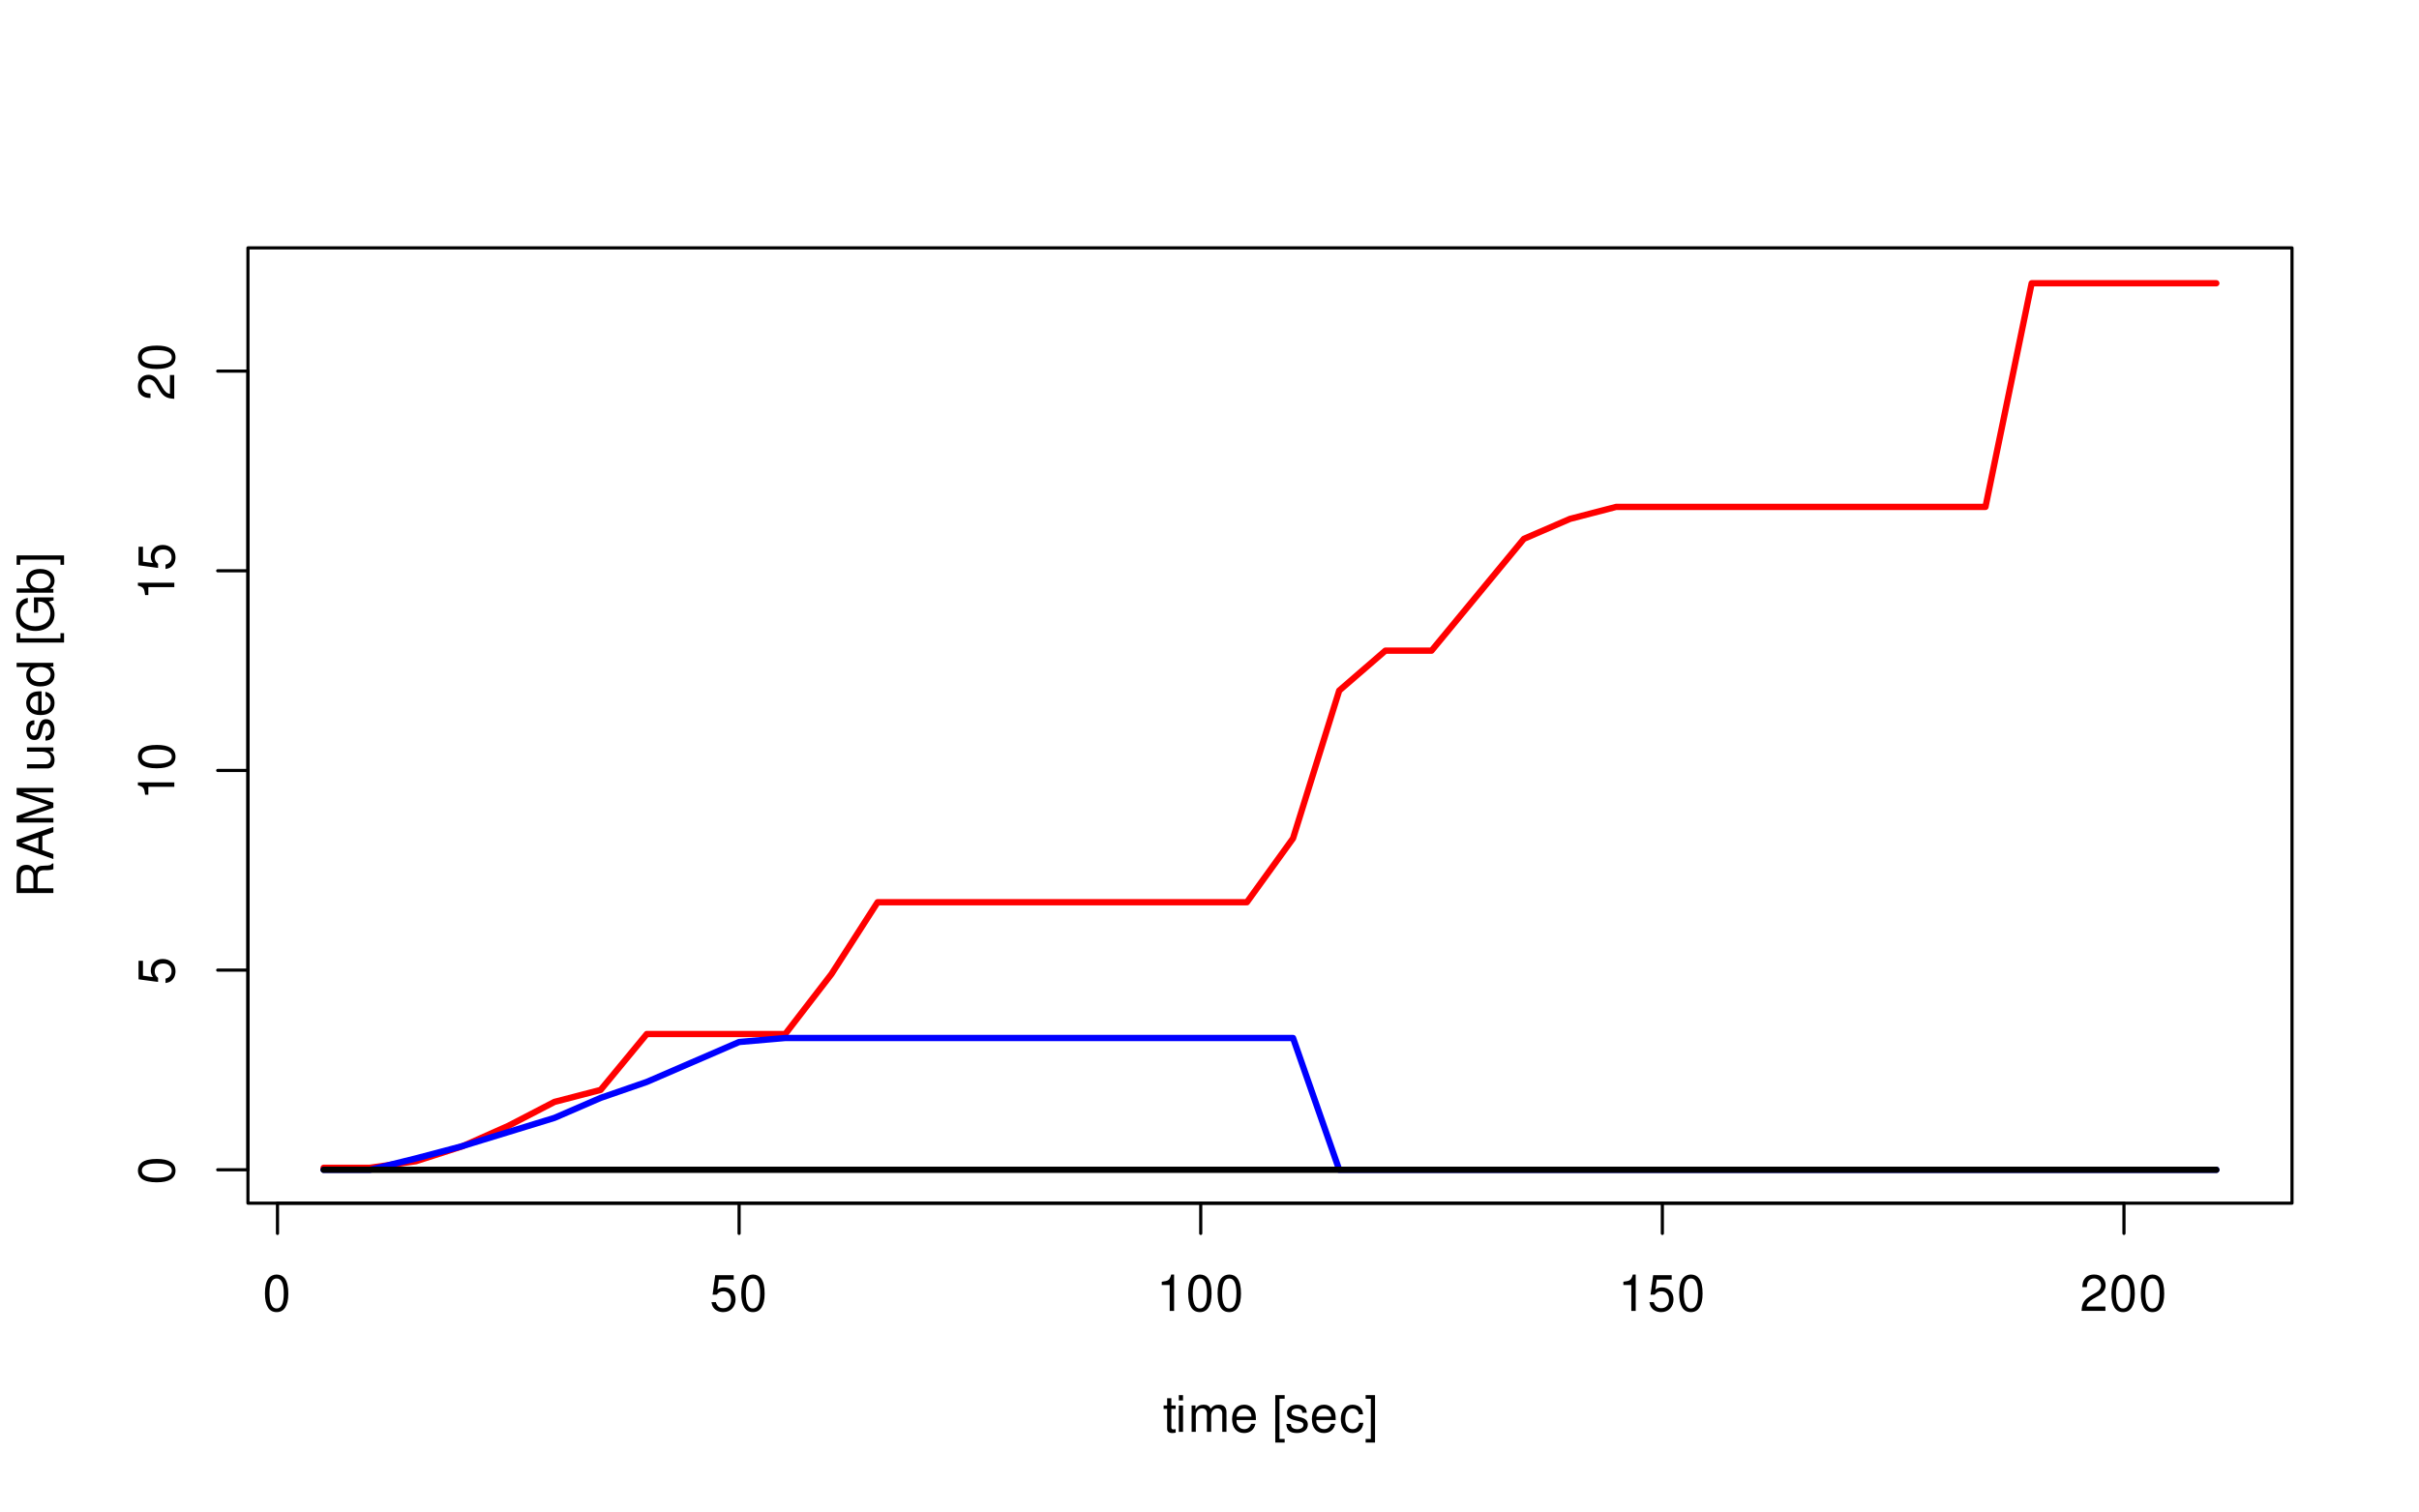
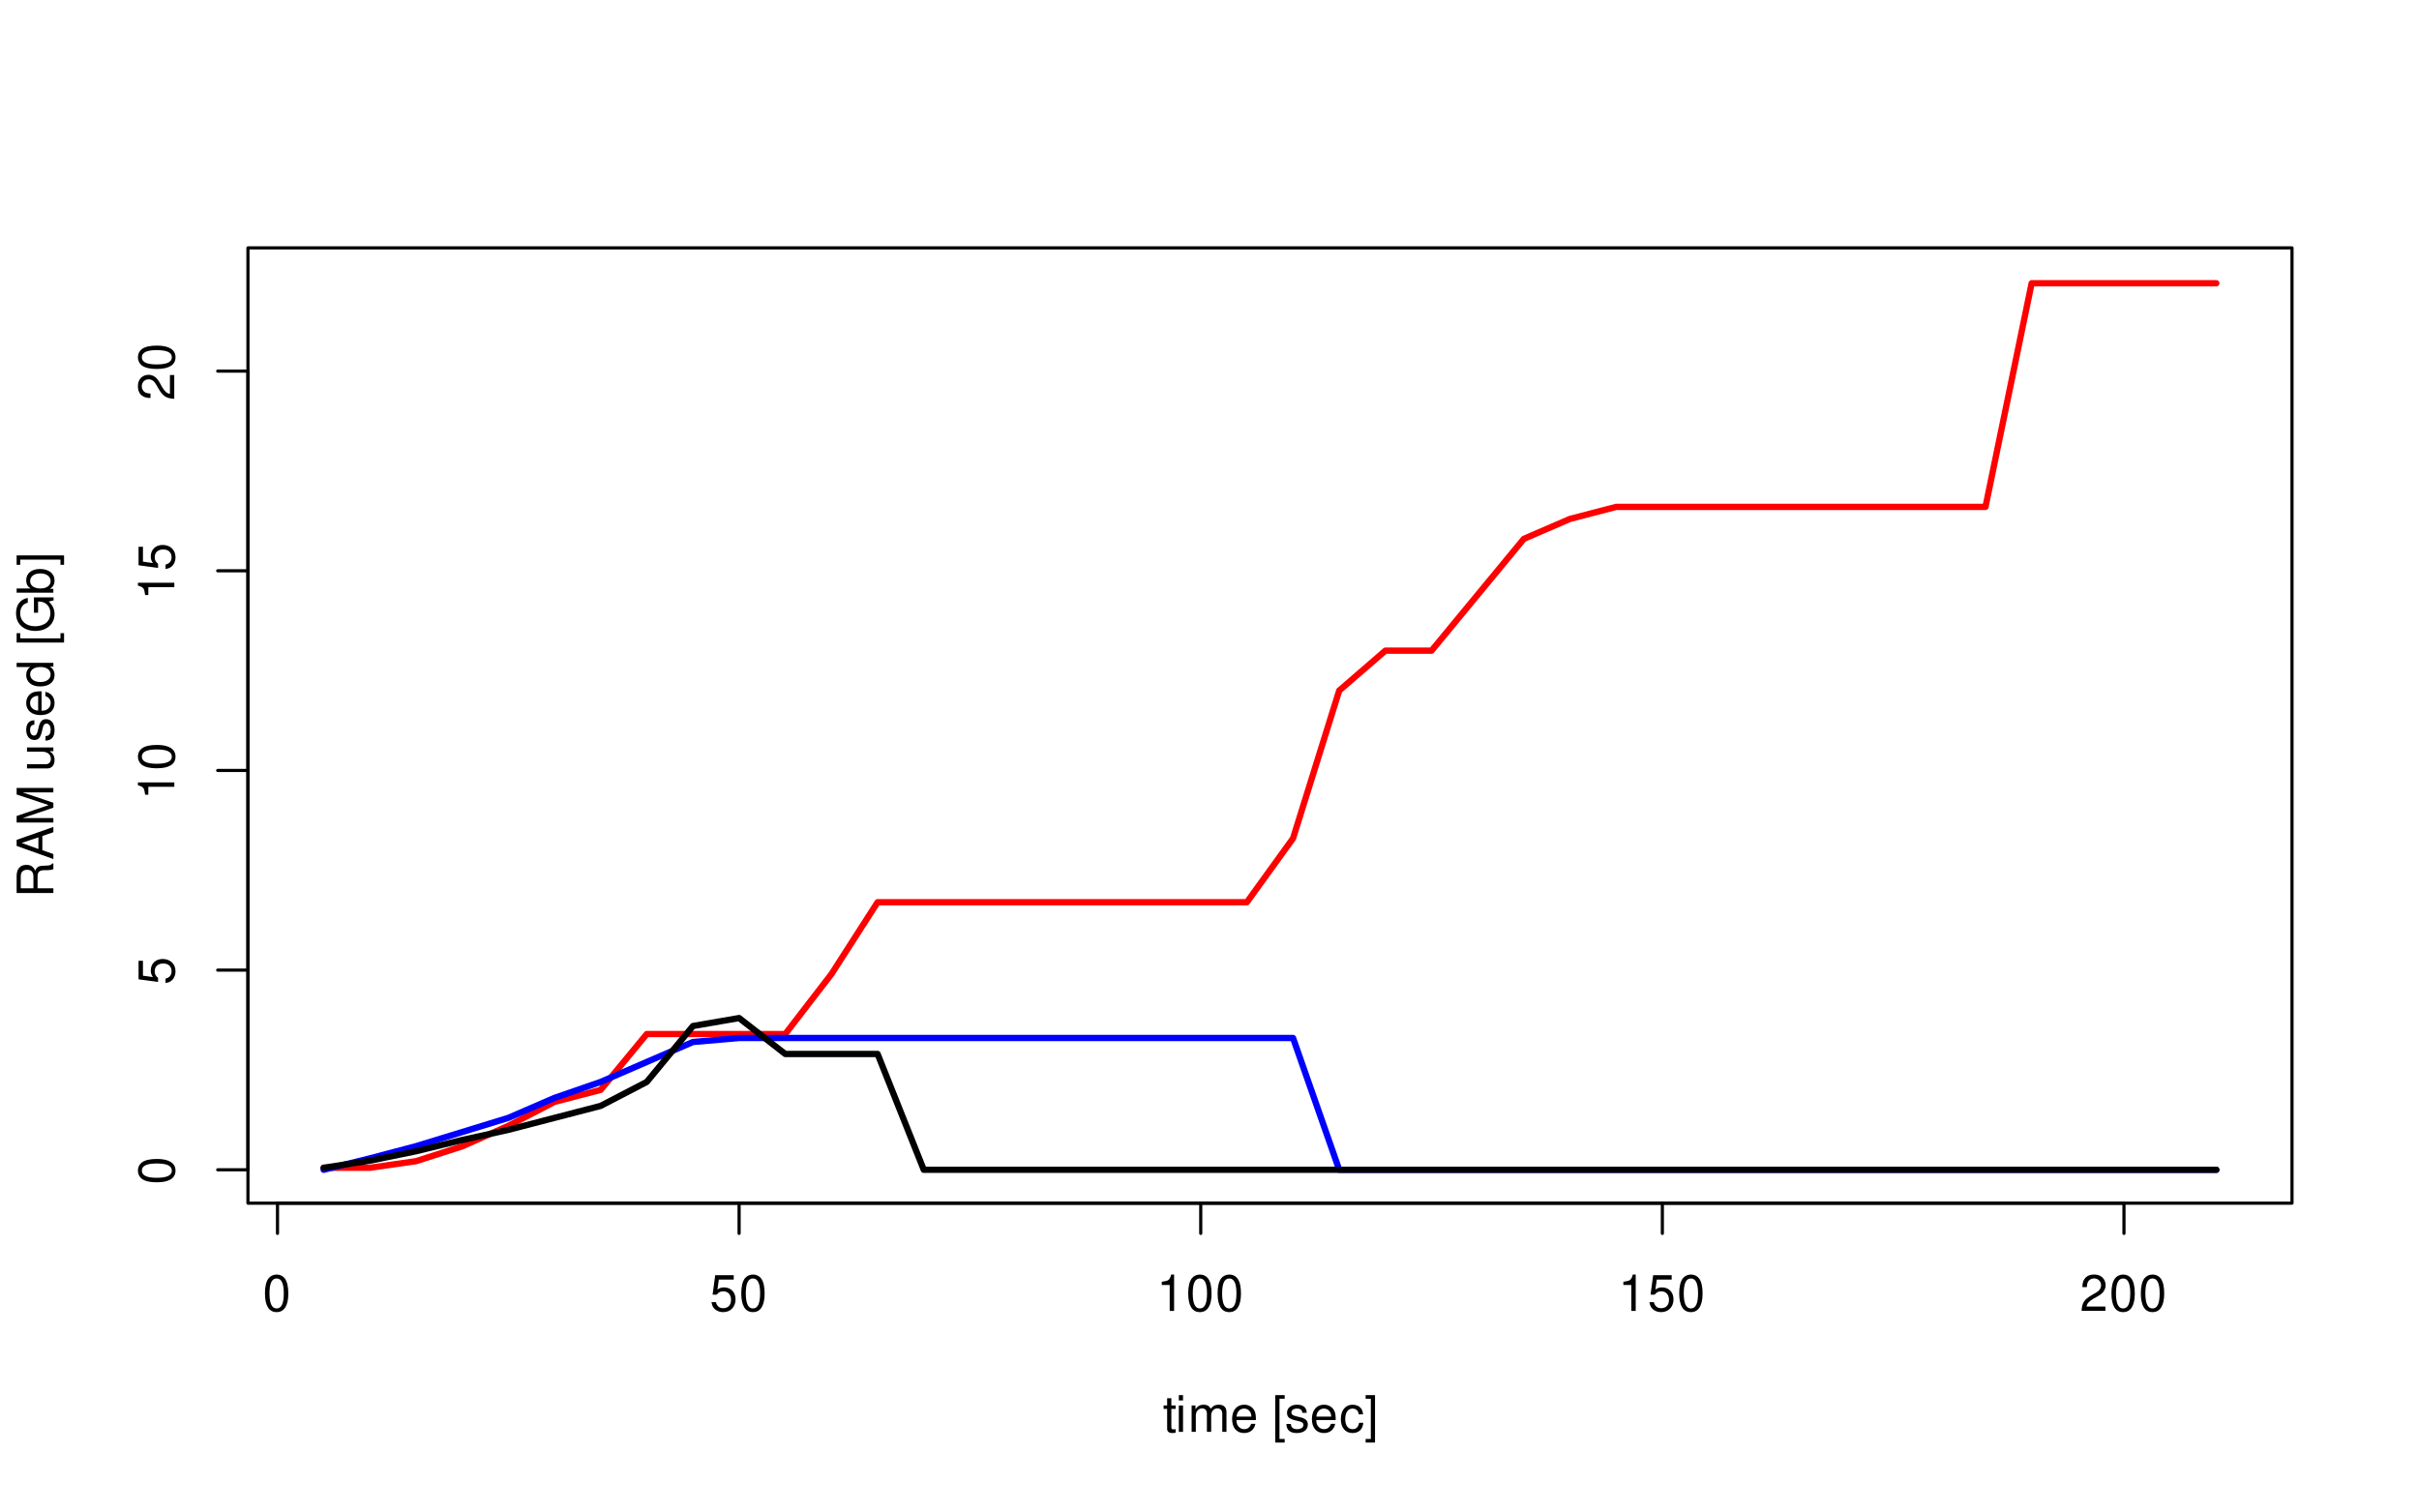
<svg xmlns="http://www.w3.org/2000/svg" xmlns:xlink="http://www.w3.org/1999/xlink" width="576pt" height="360pt" viewBox="0 0 576 360" version="1.1">
  <defs>
    <g>
      <symbol overflow="visible" id="glyph0-0">
        <path style="stroke:none;" d="" />
      </symbol>
      <symbol overflow="visible" id="glyph0-1">
        <path style="stroke:none;" d="M 3.297 -8.672 C 2.516 -8.672 1.781 -8.312 1.344 -7.734 C 0.797 -6.953 0.516 -5.812 0.516 -4.203 C 0.516 -1.266 1.469 0.281 3.297 0.281 C 5.094 0.281 6.078 -1.266 6.078 -4.125 C 6.078 -5.812 5.812 -6.938 5.25 -7.734 C 4.812 -8.328 4.109 -8.672 3.297 -8.672 Z M 3.297 -7.734 C 4.438 -7.734 5 -6.578 5 -4.219 C 5 -1.75 4.453 -0.594 3.281 -0.594 C 2.156 -0.594 1.594 -1.797 1.594 -4.188 C 1.594 -6.578 2.156 -7.734 3.297 -7.734 Z M 3.297 -7.734 " />
      </symbol>
      <symbol overflow="visible" id="glyph0-2">
        <path style="stroke:none;" d="M 5.719 -8.516 L 1.312 -8.516 L 0.688 -3.875 L 1.656 -3.875 C 2.141 -4.469 2.562 -4.672 3.234 -4.672 C 4.375 -4.672 5.078 -3.891 5.078 -2.625 C 5.078 -1.406 4.375 -0.656 3.219 -0.656 C 2.297 -0.656 1.734 -1.125 1.469 -2.094 L 0.422 -2.094 C 0.562 -1.391 0.688 -1.062 0.938 -0.75 C 1.422 -0.094 2.281 0.281 3.234 0.281 C 4.953 0.281 6.156 -0.969 6.156 -2.766 C 6.156 -4.453 5.047 -5.609 3.406 -5.609 C 2.812 -5.609 2.328 -5.453 1.844 -5.094 L 2.172 -7.469 L 5.719 -7.469 Z M 5.719 -8.516 " />
      </symbol>
      <symbol overflow="visible" id="glyph0-3">
        <path style="stroke:none;" d="M 3.109 -6.188 L 3.109 0 L 4.156 0 L 4.156 -8.672 L 3.469 -8.672 C 3.094 -7.344 2.859 -7.156 1.219 -6.953 L 1.219 -6.188 Z M 3.109 -6.188 " />
      </symbol>
      <symbol overflow="visible" id="glyph0-4">
        <path style="stroke:none;" d="M 6.078 -1.047 L 1.594 -1.047 C 1.703 -1.766 2.094 -2.219 3.125 -2.859 L 4.328 -3.531 C 5.516 -4.188 6.125 -5.078 6.125 -6.141 C 6.125 -6.859 5.844 -7.531 5.344 -8 C 4.844 -8.453 4.219 -8.672 3.406 -8.672 C 2.328 -8.672 1.531 -8.297 1.062 -7.547 C 0.75 -7.094 0.625 -6.547 0.594 -5.672 L 1.656 -5.672 C 1.688 -6.266 1.766 -6.609 1.906 -6.906 C 2.188 -7.422 2.734 -7.75 3.375 -7.75 C 4.328 -7.75 5.047 -7.062 5.047 -6.125 C 5.047 -5.422 4.656 -4.828 3.906 -4.391 L 2.797 -3.75 C 1.016 -2.719 0.5 -1.906 0.406 -0.016 L 6.078 -0.016 Z M 6.078 -1.047 " />
      </symbol>
      <symbol overflow="visible" id="glyph0-5">
        <path style="stroke:none;" d="M 3.047 -6.281 L 2.016 -6.281 L 2.016 -8.016 L 1.016 -8.016 L 1.016 -6.281 L 0.172 -6.281 L 0.172 -5.469 L 1.016 -5.469 L 1.016 -0.719 C 1.016 -0.078 1.453 0.281 2.234 0.281 C 2.5 0.281 2.719 0.25 3.047 0.188 L 3.047 -0.641 C 2.906 -0.609 2.766 -0.594 2.562 -0.594 C 2.141 -0.594 2.016 -0.719 2.016 -1.156 L 2.016 -5.469 L 3.047 -5.469 Z M 3.047 -6.281 " />
      </symbol>
      <symbol overflow="visible" id="glyph0-6">
        <path style="stroke:none;" d="M 1.797 -6.281 L 0.797 -6.281 L 0.797 0 L 1.797 0 Z M 1.797 -8.75 L 0.797 -8.75 L 0.797 -7.484 L 1.797 -7.484 Z M 1.797 -8.75 " />
      </symbol>
      <symbol overflow="visible" id="glyph0-7">
        <path style="stroke:none;" d="M 0.844 -6.281 L 0.844 0 L 1.844 0 L 1.844 -3.953 C 1.844 -4.859 2.516 -5.594 3.328 -5.594 C 4.062 -5.594 4.484 -5.141 4.484 -4.328 L 4.484 0 L 5.5 0 L 5.5 -3.953 C 5.5 -4.859 6.156 -5.594 6.969 -5.594 C 7.703 -5.594 8.141 -5.125 8.141 -4.328 L 8.141 0 L 9.141 0 L 9.141 -4.719 C 9.141 -5.844 8.5 -6.469 7.312 -6.469 C 6.484 -6.469 5.969 -6.219 5.391 -5.516 C 5.016 -6.188 4.516 -6.469 3.703 -6.469 C 2.859 -6.469 2.297 -6.156 1.766 -5.406 L 1.766 -6.281 Z M 0.844 -6.281 " />
      </symbol>
      <symbol overflow="visible" id="glyph0-8">
        <path style="stroke:none;" d="M 6.156 -2.812 C 6.156 -3.766 6.078 -4.344 5.906 -4.812 C 5.5 -5.844 4.531 -6.469 3.359 -6.469 C 1.609 -6.469 0.484 -5.141 0.484 -3.062 C 0.484 -0.984 1.562 0.281 3.344 0.281 C 4.781 0.281 5.766 -0.547 6.031 -1.906 L 5.016 -1.906 C 4.734 -1.078 4.172 -0.641 3.375 -0.641 C 2.734 -0.641 2.203 -0.938 1.859 -1.469 C 1.625 -1.828 1.531 -2.188 1.531 -2.812 Z M 1.547 -3.625 C 1.625 -4.781 2.344 -5.547 3.344 -5.547 C 4.375 -5.547 5.078 -4.75 5.078 -3.625 Z M 1.547 -3.625 " />
      </symbol>
      <symbol overflow="visible" id="glyph0-9">
        <path style="stroke:none;" d="" />
      </symbol>
      <symbol overflow="visible" id="glyph0-10">
        <path style="stroke:none;" d="M 3 -8.75 L 0.766 -8.75 L 0.766 2.547 L 3 2.547 L 3 1.688 L 1.766 1.688 L 1.766 -7.891 L 3 -7.891 Z M 3 -8.75 " />
      </symbol>
      <symbol overflow="visible" id="glyph0-11">
        <path style="stroke:none;" d="M 5.25 -4.531 C 5.25 -5.766 4.422 -6.469 2.969 -6.469 C 1.516 -6.469 0.562 -5.719 0.562 -4.547 C 0.562 -3.562 1.062 -3.094 2.562 -2.734 L 3.484 -2.516 C 4.188 -2.344 4.469 -2.094 4.469 -1.641 C 4.469 -1.047 3.875 -0.641 3 -0.641 C 2.453 -0.641 2 -0.797 1.75 -1.062 C 1.594 -1.25 1.531 -1.422 1.469 -1.875 L 0.406 -1.875 C 0.453 -0.422 1.266 0.281 2.922 0.281 C 4.5 0.281 5.516 -0.5 5.516 -1.719 C 5.516 -2.656 4.984 -3.172 3.734 -3.469 L 2.766 -3.703 C 1.953 -3.891 1.609 -4.156 1.609 -4.594 C 1.609 -5.188 2.125 -5.547 2.938 -5.547 C 3.75 -5.547 4.172 -5.203 4.203 -4.531 Z M 5.25 -4.531 " />
      </symbol>
      <symbol overflow="visible" id="glyph0-12">
        <path style="stroke:none;" d="M 5.656 -4.172 C 5.609 -4.781 5.469 -5.188 5.234 -5.531 C 4.797 -6.125 4.047 -6.469 3.172 -6.469 C 1.469 -6.469 0.375 -5.125 0.375 -3.031 C 0.375 -1.016 1.453 0.281 3.156 0.281 C 4.656 0.281 5.609 -0.625 5.719 -2.156 L 4.719 -2.156 C 4.547 -1.156 4.031 -0.641 3.188 -0.641 C 2.078 -0.641 1.422 -1.547 1.422 -3.031 C 1.422 -4.609 2.062 -5.547 3.156 -5.547 C 4 -5.547 4.531 -5.047 4.641 -4.172 Z M 5.656 -4.172 " />
      </symbol>
      <symbol overflow="visible" id="glyph0-13">
        <path style="stroke:none;" d="M 0.281 2.547 L 2.516 2.547 L 2.516 -8.75 L 0.281 -8.75 L 0.281 -7.891 L 1.516 -7.891 L 1.516 1.688 L 0.281 1.688 Z M 0.281 2.547 " />
      </symbol>
      <symbol overflow="visible" id="glyph1-0">
        <path style="stroke:none;" d="" />
      </symbol>
      <symbol overflow="visible" id="glyph1-1">
        <path style="stroke:none;" d="M -8.672 -3.297 C -8.672 -2.516 -8.312 -1.781 -7.734 -1.344 C -6.953 -0.797 -5.812 -0.516 -4.203 -0.516 C -1.266 -0.516 0.281 -1.469 0.281 -3.297 C 0.281 -5.094 -1.266 -6.078 -4.125 -6.078 C -5.812 -6.078 -6.938 -5.812 -7.734 -5.25 C -8.328 -4.812 -8.672 -4.109 -8.672 -3.297 Z M -7.734 -3.297 C -7.734 -4.438 -6.578 -5 -4.219 -5 C -1.75 -5 -0.594 -4.453 -0.594 -3.281 C -0.594 -2.156 -1.797 -1.594 -4.188 -1.594 C -6.578 -1.594 -7.734 -2.156 -7.734 -3.297 Z M -7.734 -3.297 " />
      </symbol>
      <symbol overflow="visible" id="glyph1-2">
        <path style="stroke:none;" d="M -8.516 -5.719 L -8.516 -1.312 L -3.875 -0.688 L -3.875 -1.656 C -4.469 -2.141 -4.672 -2.562 -4.672 -3.234 C -4.672 -4.375 -3.891 -5.078 -2.625 -5.078 C -1.406 -5.078 -0.656 -4.375 -0.656 -3.219 C -0.656 -2.297 -1.125 -1.734 -2.094 -1.469 L -2.094 -0.422 C -1.391 -0.562 -1.062 -0.688 -0.75 -0.938 C -0.094 -1.422 0.281 -2.281 0.281 -3.234 C 0.281 -4.953 -0.969 -6.156 -2.766 -6.156 C -4.453 -6.156 -5.609 -5.047 -5.609 -3.406 C -5.609 -2.812 -5.453 -2.328 -5.094 -1.844 L -7.469 -2.172 L -7.469 -5.719 Z M -8.516 -5.719 " />
      </symbol>
      <symbol overflow="visible" id="glyph1-3">
        <path style="stroke:none;" d="M -6.188 -3.109 L 0 -3.109 L 0 -4.156 L -8.672 -4.156 L -8.672 -3.469 C -7.344 -3.094 -7.156 -2.859 -6.953 -1.219 L -6.188 -1.219 Z M -6.188 -3.109 " />
      </symbol>
      <symbol overflow="visible" id="glyph1-4">
        <path style="stroke:none;" d="M -1.047 -6.078 L -1.047 -1.594 C -1.766 -1.703 -2.219 -2.094 -2.859 -3.125 L -3.531 -4.328 C -4.188 -5.516 -5.078 -6.125 -6.141 -6.125 C -6.859 -6.125 -7.531 -5.844 -8 -5.344 C -8.453 -4.844 -8.672 -4.219 -8.672 -3.406 C -8.672 -2.328 -8.297 -1.531 -7.547 -1.062 C -7.094 -0.75 -6.547 -0.625 -5.672 -0.594 L -5.672 -1.656 C -6.266 -1.688 -6.609 -1.766 -6.906 -1.906 C -7.422 -2.188 -7.75 -2.734 -7.75 -3.375 C -7.75 -4.328 -7.062 -5.047 -6.125 -5.047 C -5.422 -5.047 -4.828 -4.656 -4.391 -3.906 L -3.75 -2.797 C -2.719 -1.016 -1.906 -0.5 -0.016 -0.406 L -0.016 -6.078 Z M -1.047 -6.078 " />
      </symbol>
      <symbol overflow="visible" id="glyph1-5">
        <path style="stroke:none;" d="M -3.766 -2.234 L -3.766 -5.109 C -3.766 -6.109 -3.281 -6.547 -2.203 -6.547 L -1.422 -6.547 C -0.891 -6.547 -0.359 -6.641 0 -6.797 L 0 -8.141 L -0.281 -8.141 C -0.562 -7.734 -0.875 -7.641 -2.047 -7.625 C -3.484 -7.609 -3.906 -7.375 -4.312 -6.438 C -4.812 -7.422 -5.406 -7.812 -6.406 -7.812 C -7.922 -7.812 -8.75 -6.875 -8.75 -5.141 L -8.75 -1.109 L 0 -1.109 L 0 -2.234 Z M -4.75 -2.234 L -7.766 -2.234 L -7.766 -4.938 C -7.766 -5.562 -7.672 -5.922 -7.422 -6.188 C -7.172 -6.484 -6.781 -6.641 -6.266 -6.641 C -5.219 -6.641 -4.75 -6.125 -4.75 -4.938 Z M -4.75 -2.234 " />
      </symbol>
      <symbol overflow="visible" id="glyph1-6">
        <path style="stroke:none;" d="M -2.625 -5.688 L 0 -6.594 L 0 -7.844 L -8.75 -4.766 L -8.75 -3.328 L 0 -0.203 L 0 -1.391 L -2.625 -2.312 Z M -3.562 -5.375 L -3.562 -2.594 L -7.547 -4.031 Z M -3.562 -5.375 " />
      </symbol>
      <symbol overflow="visible" id="glyph1-7">
        <path style="stroke:none;" d="M 0 -5.609 L -7.328 -8.078 L 0 -8.078 L 0 -9.125 L -8.75 -9.125 L -8.75 -7.578 L -1.125 -5.047 L -8.75 -2.453 L -8.75 -0.906 L 0 -0.906 L 0 -1.953 L -7.328 -1.953 L 0 -4.438 Z M 0 -5.609 " />
      </symbol>
      <symbol overflow="visible" id="glyph1-8">
        <path style="stroke:none;" d="" />
      </symbol>
      <symbol overflow="visible" id="glyph1-9">
        <path style="stroke:none;" d="M 0 -5.781 L -6.281 -5.781 L -6.281 -4.781 L -2.719 -4.781 C -1.438 -4.781 -0.594 -4.109 -0.594 -3.078 C -0.594 -2.281 -1.078 -1.781 -1.844 -1.781 L -6.281 -1.781 L -6.281 -0.781 L -1.438 -0.781 C -0.391 -0.781 0.281 -1.562 0.281 -2.781 C 0.281 -3.703 -0.047 -4.297 -0.875 -4.891 L 0 -4.891 Z M 0 -5.781 " />
      </symbol>
      <symbol overflow="visible" id="glyph1-10">
        <path style="stroke:none;" d="M -4.531 -5.25 C -5.766 -5.25 -6.469 -4.422 -6.469 -2.969 C -6.469 -1.516 -5.719 -0.562 -4.547 -0.562 C -3.562 -0.562 -3.094 -1.062 -2.734 -2.562 L -2.516 -3.484 C -2.344 -4.188 -2.094 -4.469 -1.641 -4.469 C -1.047 -4.469 -0.641 -3.875 -0.641 -3 C -0.641 -2.453 -0.797 -2 -1.062 -1.75 C -1.25 -1.594 -1.422 -1.531 -1.875 -1.469 L -1.875 -0.406 C -0.422 -0.453 0.281 -1.266 0.281 -2.922 C 0.281 -4.5 -0.5 -5.516 -1.719 -5.516 C -2.656 -5.516 -3.172 -4.984 -3.469 -3.734 L -3.703 -2.766 C -3.891 -1.953 -4.156 -1.609 -4.594 -1.609 C -5.188 -1.609 -5.547 -2.125 -5.547 -2.938 C -5.547 -3.75 -5.203 -4.172 -4.531 -4.203 Z M -4.531 -5.25 " />
      </symbol>
      <symbol overflow="visible" id="glyph1-11">
        <path style="stroke:none;" d="M -2.812 -6.156 C -3.766 -6.156 -4.344 -6.078 -4.812 -5.906 C -5.844 -5.5 -6.469 -4.531 -6.469 -3.359 C -6.469 -1.609 -5.141 -0.484 -3.062 -0.484 C -0.984 -0.484 0.281 -1.562 0.281 -3.344 C 0.281 -4.781 -0.547 -5.766 -1.906 -6.031 L -1.906 -5.016 C -1.078 -4.734 -0.641 -4.172 -0.641 -3.375 C -0.641 -2.734 -0.938 -2.203 -1.469 -1.859 C -1.828 -1.625 -2.188 -1.531 -2.812 -1.531 Z M -3.625 -1.547 C -4.781 -1.625 -5.547 -2.344 -5.547 -3.344 C -5.547 -4.375 -4.75 -5.078 -3.625 -5.078 Z M -3.625 -1.547 " />
      </symbol>
      <symbol overflow="visible" id="glyph1-12">
        <path style="stroke:none;" d="M -8.75 -5.938 L -8.75 -4.938 L -5.5 -4.938 C -6.125 -4.531 -6.469 -3.859 -6.469 -3.016 C -6.469 -1.375 -5.156 -0.312 -3.156 -0.312 C -1.031 -0.312 0.281 -1.344 0.281 -3.047 C 0.281 -3.906 -0.047 -4.516 -0.828 -5.047 L 0 -5.047 L 0 -5.938 Z M -5.531 -3.188 C -5.531 -4.266 -4.578 -4.938 -3.078 -4.938 C -1.625 -4.938 -0.656 -4.25 -0.656 -3.188 C -0.656 -2.094 -1.625 -1.359 -3.094 -1.359 C -4.562 -1.359 -5.531 -2.094 -5.531 -3.188 Z M -5.531 -3.188 " />
      </symbol>
      <symbol overflow="visible" id="glyph1-13">
        <path style="stroke:none;" d="M -8.75 -3 L -8.75 -0.766 L 2.547 -0.766 L 2.547 -3 L 1.688 -3 L 1.688 -1.766 L -7.891 -1.766 L -7.891 -3 Z M -8.75 -3 " />
      </symbol>
      <symbol overflow="visible" id="glyph1-14">
        <path style="stroke:none;" d="M -4.625 -8.516 L -4.625 -4.859 L -3.641 -4.859 L -3.641 -7.531 L -3.391 -7.531 C -1.844 -7.531 -0.703 -6.375 -0.703 -4.781 C -0.703 -3.891 -1.031 -3.078 -1.594 -2.562 C -2.219 -1.984 -3.266 -1.641 -4.344 -1.641 C -6.484 -1.641 -7.906 -2.875 -7.906 -4.719 C -7.906 -6.047 -7.219 -7.016 -6.094 -7.25 L -6.094 -8.391 C -7.875 -8.078 -8.891 -6.734 -8.891 -4.734 C -8.891 -3.656 -8.609 -2.797 -8.047 -2.109 C -7.219 -1.094 -5.859 -0.531 -4.281 -0.531 C -1.594 -0.531 0.281 -2.172 0.281 -4.531 C 0.281 -5.719 -0.172 -6.656 -1.109 -7.531 L 0.047 -7.797 L 0.047 -8.516 Z M -4.625 -8.516 " />
      </symbol>
      <symbol overflow="visible" id="glyph1-15">
        <path style="stroke:none;" d="M -8.75 -0.641 L 0 -0.641 L 0 -1.547 L -0.797 -1.547 C -0.078 -2.031 0.281 -2.656 0.281 -3.547 C 0.281 -5.203 -1.078 -6.281 -3.172 -6.281 C -5.203 -6.281 -6.469 -5.25 -6.469 -3.594 C -6.469 -2.719 -6.141 -2.109 -5.438 -1.641 L -8.75 -1.641 Z M -5.531 -3.391 C -5.531 -4.516 -4.562 -5.234 -3.062 -5.234 C -1.625 -5.234 -0.656 -4.484 -0.656 -3.391 C -0.656 -2.328 -1.625 -1.641 -3.094 -1.641 C -4.578 -1.641 -5.531 -2.328 -5.531 -3.391 Z M -5.531 -3.391 " />
      </symbol>
      <symbol overflow="visible" id="glyph1-16">
        <path style="stroke:none;" d="M 2.547 -0.281 L 2.547 -2.516 L -8.75 -2.516 L -8.75 -0.281 L -7.891 -0.281 L -7.891 -1.516 L 1.688 -1.516 L 1.688 -0.281 Z M 2.547 -0.281 " />
      </symbol>
    </g>
  </defs>
-   <g id="surface1">
+   <g id="surface45">
    <rect x="0" y="0" width="576" height="360" style="fill:rgb(100%,100%,100%);fill-opacity:1;stroke:none;" />
    <path style="fill:none;stroke-width:1.5;stroke-linecap:round;stroke-linejoin:round;stroke:rgb(100%,0%,0%);stroke-opacity:1;stroke-miterlimit:10;" d="M 77.066 278.133 L 88.059 278.133 L 99.051 276.562 L 110.043 273.035 L 121.035 268.148 L 132.027 262.441 L 143.02 259.586 L 154.008 246.273 L 186.984 246.273 L 197.977 232.004 L 208.969 214.887 L 296.902 214.887 L 307.895 199.668 L 318.887 164.477 L 329.879 154.969 L 340.871 154.969 L 362.855 128.336 L 373.848 123.582 L 384.84 120.727 L 472.773 120.727 L 483.766 67.465 L 527.734 67.465 " />
    <path style="fill:none;stroke-width:0.75;stroke-linecap:round;stroke-linejoin:round;stroke:rgb(0%,0%,0%);stroke-opacity:1;stroke-miterlimit:10;" d="M 66.074 286.559 L 505.75 286.559 " />
    <path style="fill:none;stroke-width:0.75;stroke-linecap:round;stroke-linejoin:round;stroke:rgb(0%,0%,0%);stroke-opacity:1;stroke-miterlimit:10;" d="M 66.074 286.559 L 66.074 293.762 " />
    <path style="fill:none;stroke-width:0.75;stroke-linecap:round;stroke-linejoin:round;stroke:rgb(0%,0%,0%);stroke-opacity:1;stroke-miterlimit:10;" d="M 175.992 286.559 L 175.992 293.762 " />
    <path style="fill:none;stroke-width:0.75;stroke-linecap:round;stroke-linejoin:round;stroke:rgb(0%,0%,0%);stroke-opacity:1;stroke-miterlimit:10;" d="M 285.914 286.559 L 285.914 293.762 " />
    <path style="fill:none;stroke-width:0.75;stroke-linecap:round;stroke-linejoin:round;stroke:rgb(0%,0%,0%);stroke-opacity:1;stroke-miterlimit:10;" d="M 395.832 286.559 L 395.832 293.762 " />
    <path style="fill:none;stroke-width:0.75;stroke-linecap:round;stroke-linejoin:round;stroke:rgb(0%,0%,0%);stroke-opacity:1;stroke-miterlimit:10;" d="M 505.75 286.559 L 505.75 293.762 " />
    <g style="fill:rgb(0%,0%,0%);fill-opacity:1;">
      <use xlink:href="#glyph0-1" x="62.574" y="312.229" />
    </g>
    <g style="fill:rgb(0%,0%,0%);fill-opacity:1;">
      <use xlink:href="#glyph0-2" x="168.992" y="312.229" />
      <use xlink:href="#glyph0-1" x="175.992" y="312.229" />
    </g>
    <g style="fill:rgb(0%,0%,0%);fill-opacity:1;">
      <use xlink:href="#glyph0-3" x="275.414" y="312.229" />
      <use xlink:href="#glyph0-1" x="282.414" y="312.229" />
      <use xlink:href="#glyph0-1" x="289.414" y="312.229" />
    </g>
    <g style="fill:rgb(0%,0%,0%);fill-opacity:1;">
      <use xlink:href="#glyph0-3" x="385.332" y="312.229" />
      <use xlink:href="#glyph0-2" x="392.332" y="312.229" />
      <use xlink:href="#glyph0-1" x="399.332" y="312.229" />
    </g>
    <g style="fill:rgb(0%,0%,0%);fill-opacity:1;">
      <use xlink:href="#glyph0-4" x="495.25" y="312.229" />
      <use xlink:href="#glyph0-1" x="502.25" y="312.229" />
      <use xlink:href="#glyph0-1" x="509.25" y="312.229" />
    </g>
    <path style="fill:none;stroke-width:0.75;stroke-linecap:round;stroke-linejoin:round;stroke:rgb(0%,0%,0%);stroke-opacity:1;stroke-miterlimit:10;" d="M 59.039 278.609 L 59.039 88.391 " />
    <path style="fill:none;stroke-width:0.75;stroke-linecap:round;stroke-linejoin:round;stroke:rgb(0%,0%,0%);stroke-opacity:1;stroke-miterlimit:10;" d="M 59.039 278.609 L 51.84 278.609 " />
    <path style="fill:none;stroke-width:0.75;stroke-linecap:round;stroke-linejoin:round;stroke:rgb(0%,0%,0%);stroke-opacity:1;stroke-miterlimit:10;" d="M 59.039 231.055 L 51.84 231.055 " />
    <path style="fill:none;stroke-width:0.75;stroke-linecap:round;stroke-linejoin:round;stroke:rgb(0%,0%,0%);stroke-opacity:1;stroke-miterlimit:10;" d="M 59.039 183.5 L 51.84 183.5 " />
    <path style="fill:none;stroke-width:0.75;stroke-linecap:round;stroke-linejoin:round;stroke:rgb(0%,0%,0%);stroke-opacity:1;stroke-miterlimit:10;" d="M 59.039 135.945 L 51.84 135.945 " />
    <path style="fill:none;stroke-width:0.75;stroke-linecap:round;stroke-linejoin:round;stroke:rgb(0%,0%,0%);stroke-opacity:1;stroke-miterlimit:10;" d="M 59.039 88.391 L 51.84 88.391 " />
    <g style="fill:rgb(0%,0%,0%);fill-opacity:1;">
      <use xlink:href="#glyph1-1" x="41.51" y="282.109" />
    </g>
    <g style="fill:rgb(0%,0%,0%);fill-opacity:1;">
      <use xlink:href="#glyph1-2" x="41.51" y="234.555" />
    </g>
    <g style="fill:rgb(0%,0%,0%);fill-opacity:1;">
      <use xlink:href="#glyph1-3" x="41.51" y="190.5" />
      <use xlink:href="#glyph1-1" x="41.51" y="183.5" />
    </g>
    <g style="fill:rgb(0%,0%,0%);fill-opacity:1;">
      <use xlink:href="#glyph1-3" x="41.51" y="142.945" />
      <use xlink:href="#glyph1-2" x="41.51" y="135.945" />
    </g>
    <g style="fill:rgb(0%,0%,0%);fill-opacity:1;">
      <use xlink:href="#glyph1-4" x="41.51" y="95.391" />
      <use xlink:href="#glyph1-1" x="41.51" y="88.391" />
    </g>
    <path style="fill:none;stroke-width:0.75;stroke-linecap:round;stroke-linejoin:round;stroke:rgb(0%,0%,0%);stroke-opacity:1;stroke-miterlimit:10;" d="M 59.039 286.559 L 545.762 286.559 L 545.762 59.039 L 59.039 59.039 Z M 59.039 286.559 " />
    <g style="fill:rgb(0%,0%,0%);fill-opacity:1;">
      <use xlink:href="#glyph0-5" x="276.898" y="341.029" />
      <use xlink:href="#glyph0-6" x="279.898" y="341.029" />
      <use xlink:href="#glyph0-7" x="282.898" y="341.029" />
      <use xlink:href="#glyph0-8" x="292.898" y="341.029" />
      <use xlink:href="#glyph0-9" x="299.898" y="341.029" />
      <use xlink:href="#glyph0-10" x="302.898" y="341.029" />
      <use xlink:href="#glyph0-11" x="305.898" y="341.029" />
      <use xlink:href="#glyph0-8" x="311.898" y="341.029" />
      <use xlink:href="#glyph0-12" x="318.898" y="341.029" />
      <use xlink:href="#glyph0-13" x="324.898" y="341.029" />
    </g>
    <g style="fill:rgb(0%,0%,0%);fill-opacity:1;">
      <use xlink:href="#glyph1-5" x="12.709" y="213.801" />
      <use xlink:href="#glyph1-6" x="12.709" y="204.801" />
      <use xlink:href="#glyph1-7" x="12.709" y="196.801" />
      <use xlink:href="#glyph1-8" x="12.709" y="186.801" />
      <use xlink:href="#glyph1-9" x="12.709" y="183.801" />
      <use xlink:href="#glyph1-10" x="12.709" y="176.801" />
      <use xlink:href="#glyph1-11" x="12.709" y="170.801" />
      <use xlink:href="#glyph1-12" x="12.709" y="163.801" />
      <use xlink:href="#glyph1-8" x="12.709" y="156.801" />
      <use xlink:href="#glyph1-13" x="12.709" y="153.801" />
      <use xlink:href="#glyph1-14" x="12.709" y="150.801" />
      <use xlink:href="#glyph1-15" x="12.709" y="141.801" />
      <use xlink:href="#glyph1-16" x="12.709" y="134.801" />
    </g>
-     <path style="fill:none;stroke-width:1.5;stroke-linecap:round;stroke-linejoin:round;stroke:rgb(0%,0%,100%);stroke-opacity:1;stroke-miterlimit:10;" d="M 77.066 278.609 L 88.059 278.609 L 99.051 275.891 L 110.043 272.988 L 121.035 269.621 L 132.027 266.246 L 143.02 261.488 L 154.008 257.684 L 175.992 248.176 L 186.984 247.223 L 307.895 247.223 L 318.887 278.609 L 527.734 278.609 " />
-     <path style="fill:none;stroke-width:1.5;stroke-linecap:round;stroke-linejoin:round;stroke:rgb(0%,0%,0%);stroke-opacity:1;stroke-miterlimit:10;" d="M 77.066 278.609 L 527.734 278.609 " />
+     <path style="fill:none;stroke-width:1.5;stroke-linecap:round;stroke-linejoin:round;stroke:rgb(0%,0%,100%);stroke-opacity:1;stroke-miterlimit:10;" d="M 77.066 278.609 L 88.059 275.891 L 99.051 272.988 L 110.043 269.621 L 121.035 266.246 L 132.027 261.488 L 143.02 257.684 L 154.008 252.93 L 165 248.176 L 175.992 247.223 L 307.895 247.223 L 318.887 278.609 L 527.734 278.609 " />
+     <path style="fill:none;stroke-width:1.5;stroke-linecap:round;stroke-linejoin:round;stroke:rgb(0%,0%,0%);stroke-opacity:1;stroke-miterlimit:10;" d="M 77.066 278.133 L 88.059 276.441 L 99.051 274.195 L 110.043 271.516 L 121.035 269.098 L 132.027 266.246 L 143.02 263.391 L 154.008 257.684 L 165 244.371 L 175.992 242.469 L 186.984 251.027 L 208.969 251.027 L 219.961 278.609 L 527.734 278.609 " />
  </g>
</svg>
